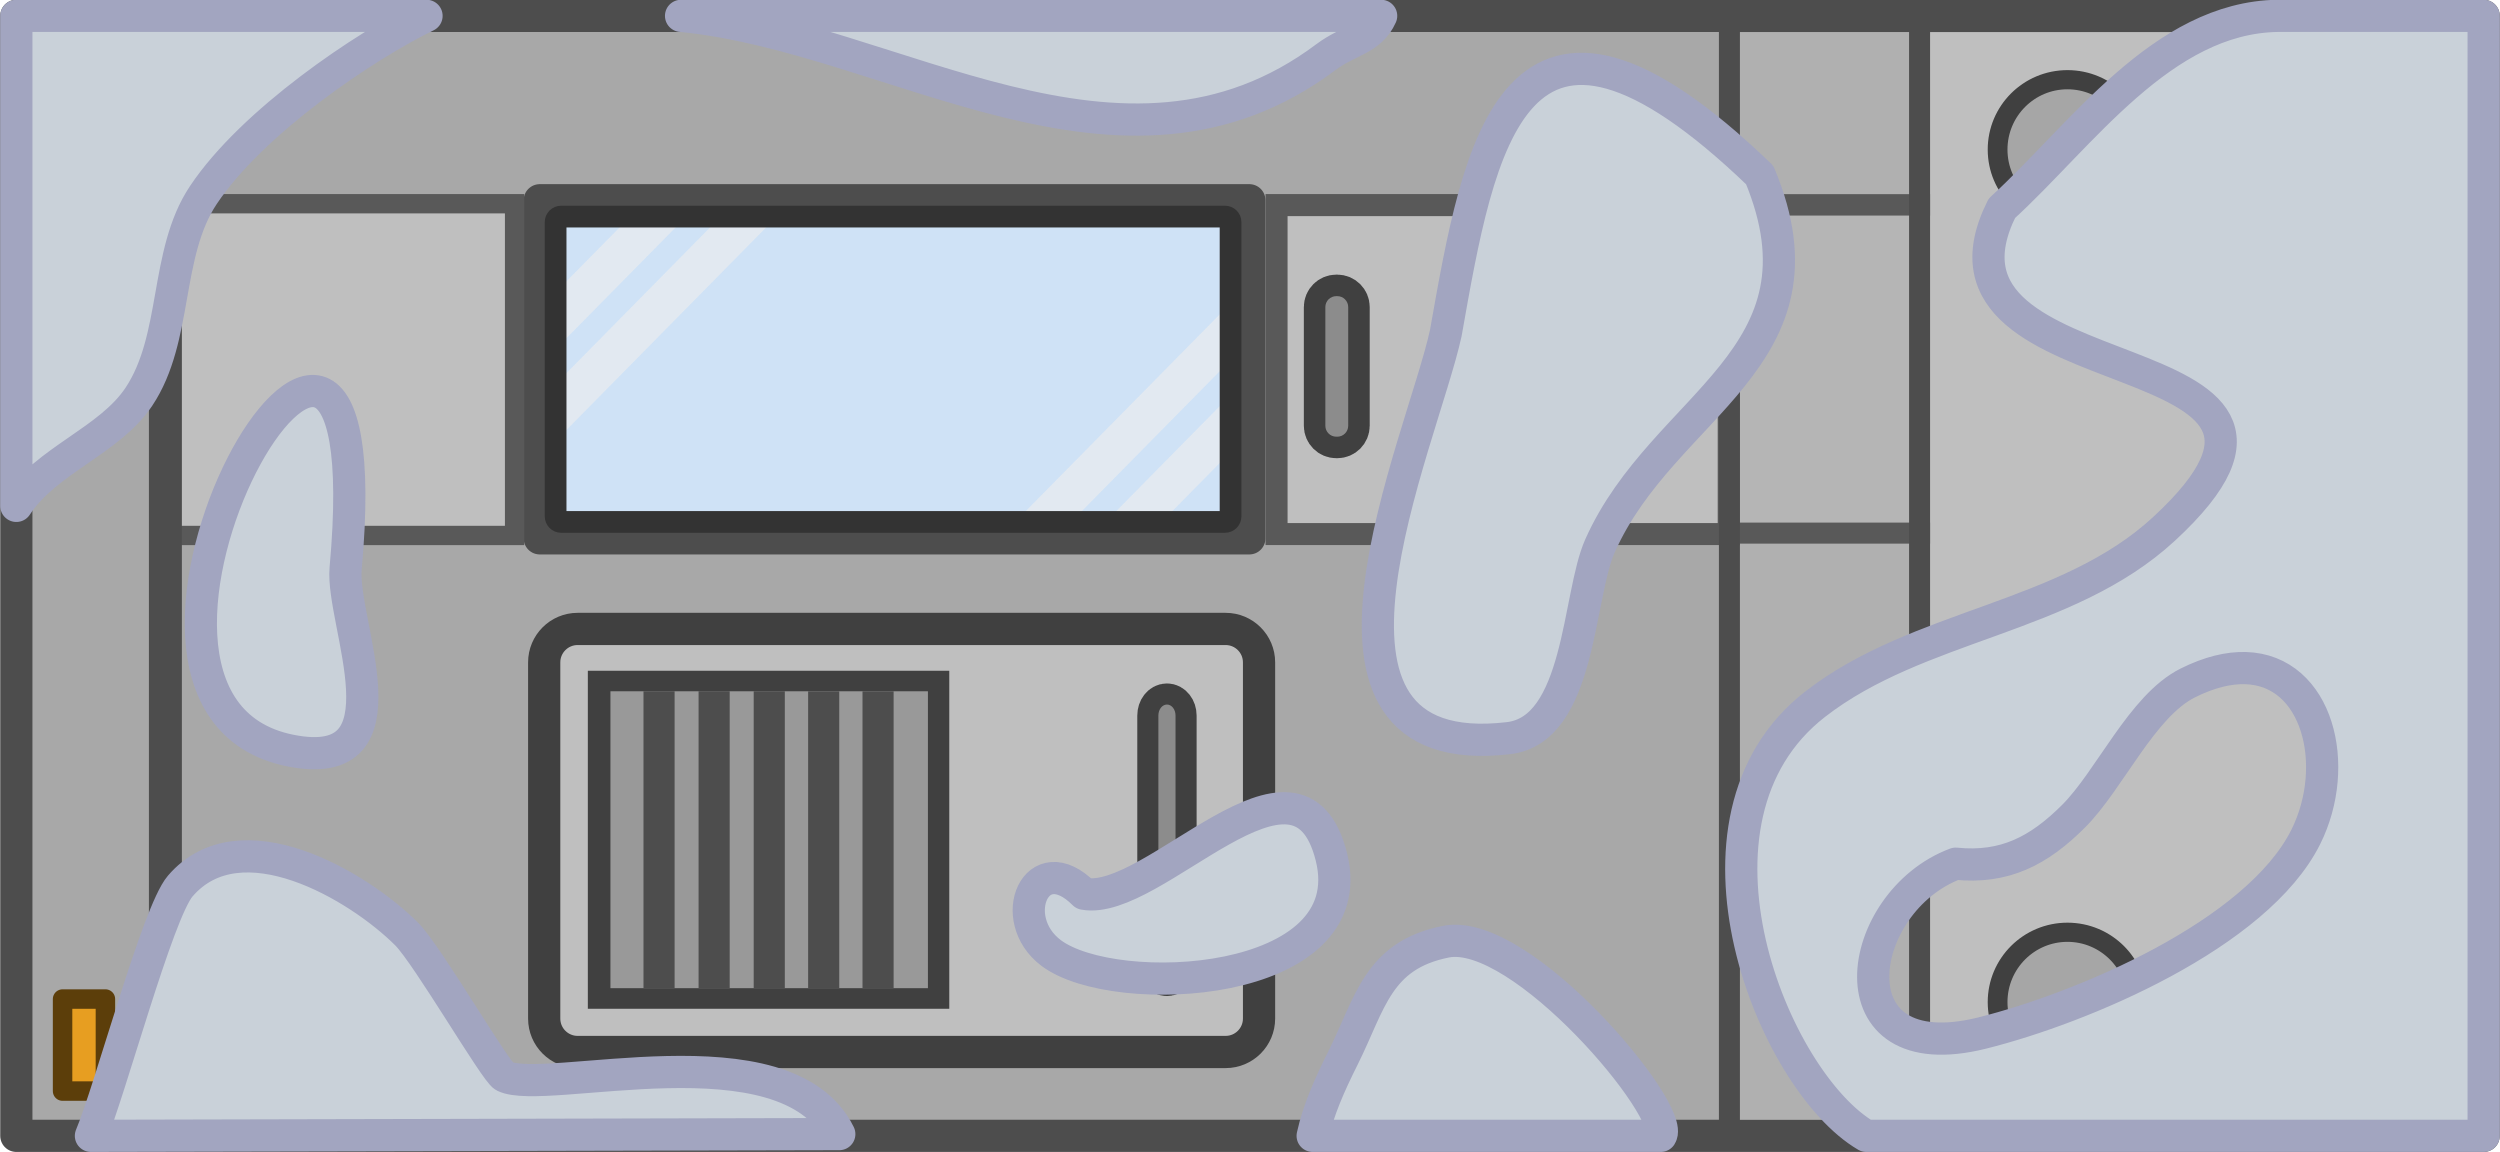
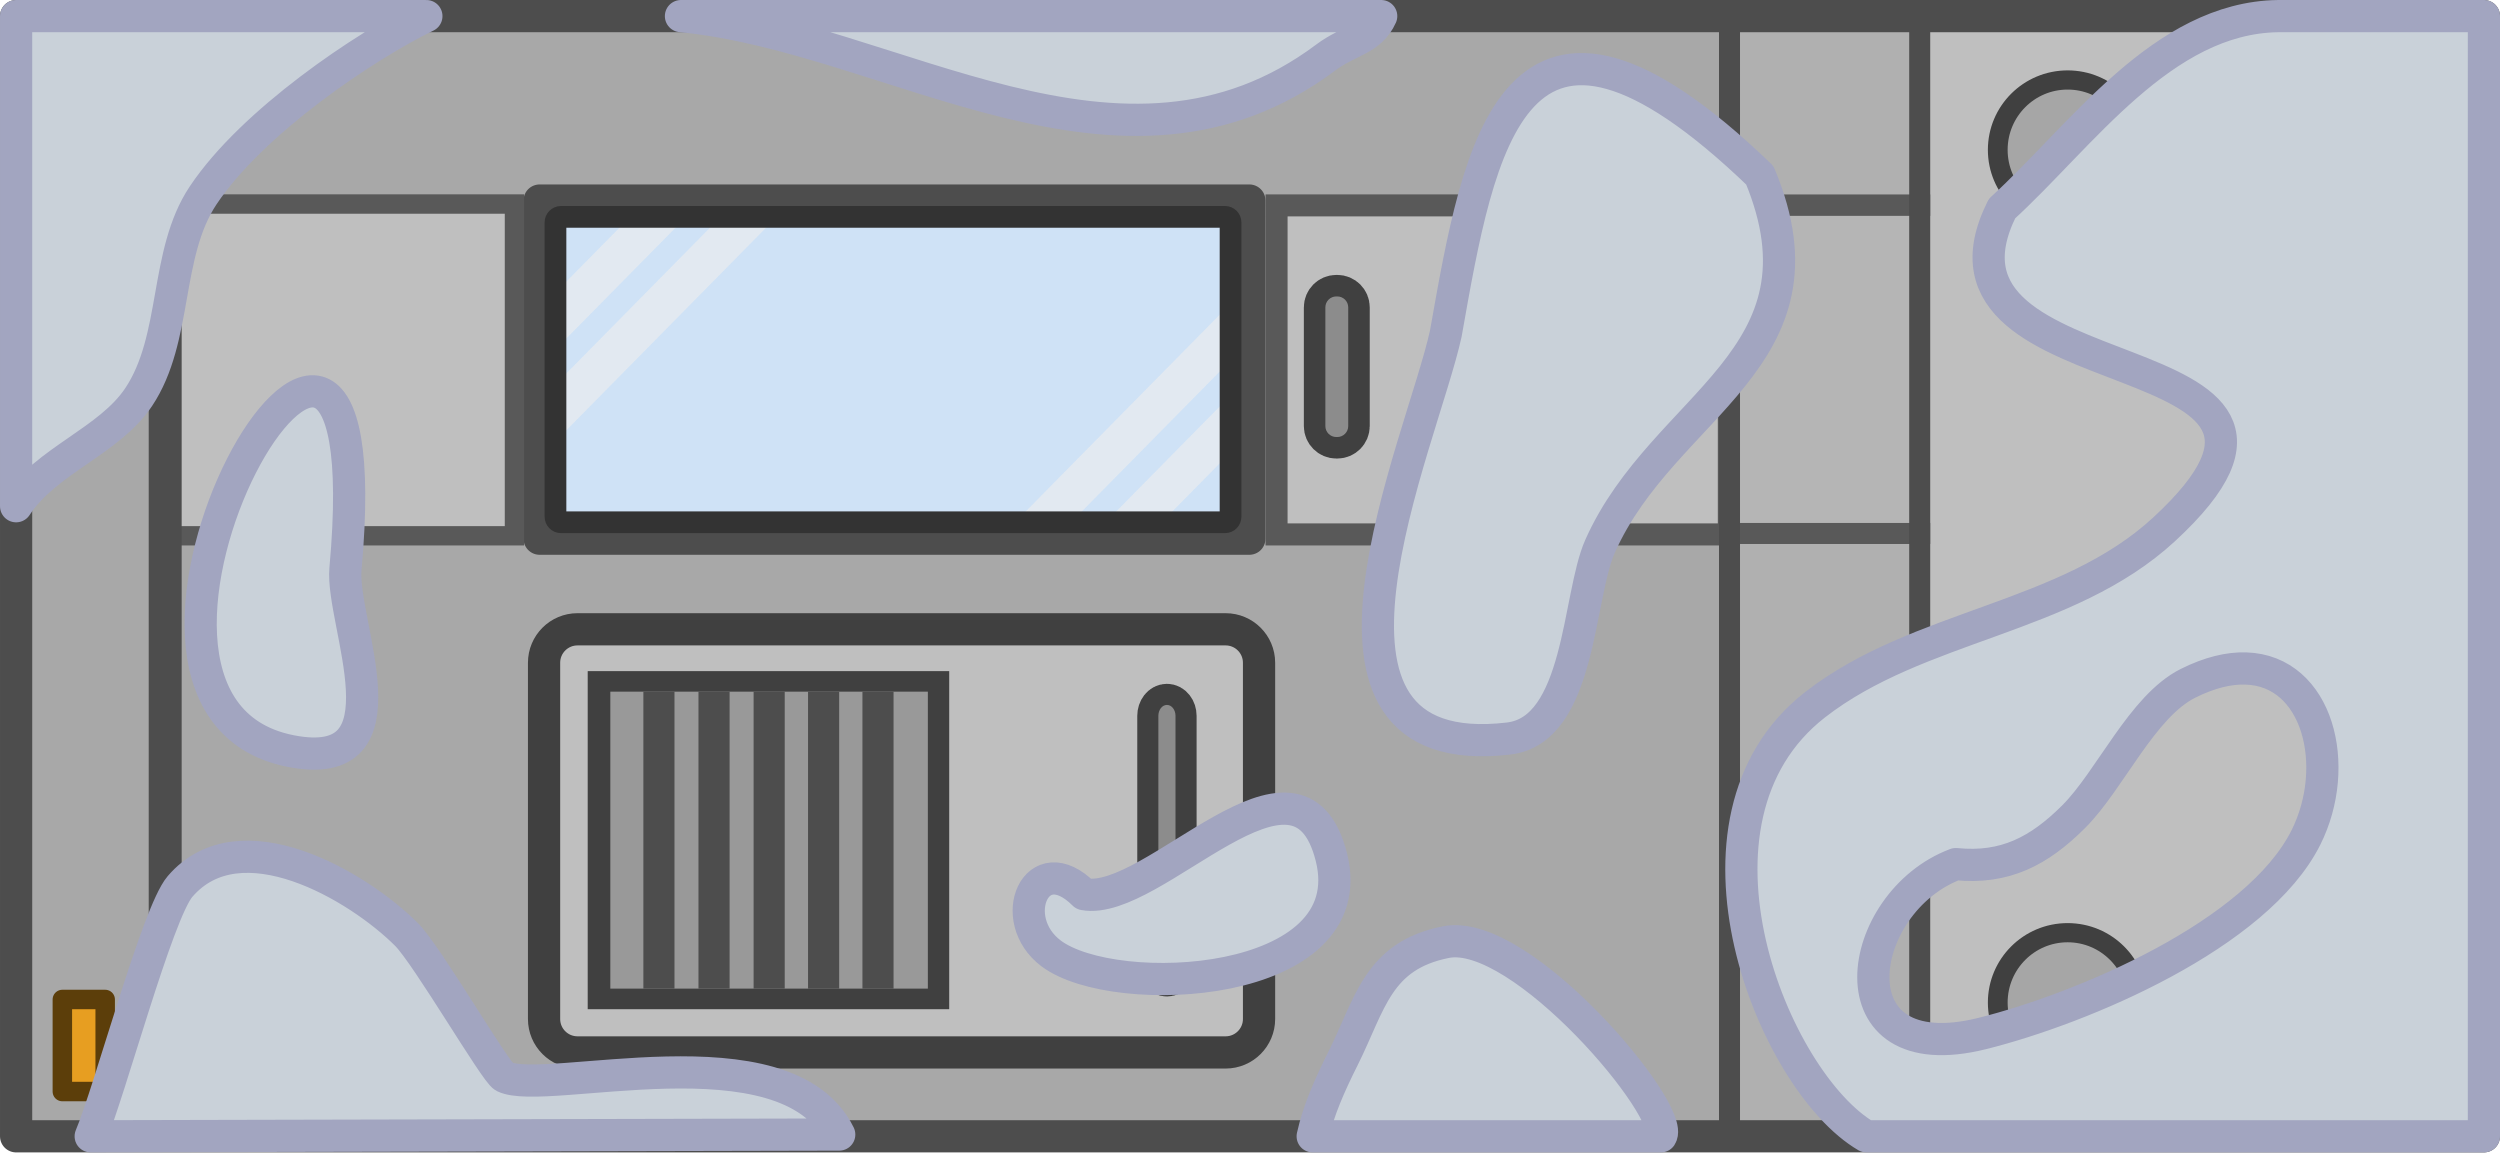
- <svg xmlns="http://www.w3.org/2000/svg" width="898.819" height="414.069" viewBox="0 0 237.813 109.556">
-   <path fill="#7caee4" fill-opacity=".367" fill-rule="evenodd" d="M48.816 55.74V15.504h72.447V55.74z" style="stroke-width:.302" />
-   <path fill="#efefef" fill-opacity=".633" fill-rule="evenodd" d="M68.112 21.06 52.37 37.028v5.405l21.072-21.371ZM64.958 15.528 49.215 31.495V36.9l21.072-21.372Z" style="stroke-width:.212" />
+ <svg xmlns="http://www.w3.org/2000/svg" width="898.645" height="414.243" viewBox="0 0 237.767 109.602">
+   <path fill="#7caee4" fill-opacity=".367" fill-rule="evenodd" d="M48.794 55.764V15.528h72.447v40.236z" style="stroke-width:.302" />
+   <path fill="#efefef" fill-opacity=".633" fill-rule="evenodd" d="M68.09 21.084 52.347 37.052v5.405L73.42 21.086zm-3.155-5.532L49.194 31.519v5.405l21.072-21.372z" style="stroke-width:.212" />
  <g fill="#efefef" fill-opacity=".633" fill-rule="evenodd" style="stroke-width:.971">
-     <path d="m158.597 385.307 83.707 69.555v23.548l-112.046-93.103ZM175.372 361.205l83.707 69.556v23.547l-112.046-93.103Z" style="stroke-width:1.022" transform="matrix(.18806 0 0 -.22955 72.42 137.737)" />
+     <path d="m158.597 385.307 83.707 69.555v23.548l-112.046-93.103Zm16.775-24.102 83.707 69.556v23.547l-112.046-93.103Z" style="stroke-width:1.022" transform="matrix(.18806 0 0 -.22955 72.397 137.76)" />
  </g>
-   <path d="M1.554 1.509v106.538h234.704V1.51Zm49.791 17.54h67.498V51.21H51.345Z" style="fill:#a8a8a8;stroke:#4d4d4d;stroke-width:3.063;stroke-linecap:round;stroke-linejoin:round;stroke-dasharray:none;stroke-opacity:1" />
-   <path d="M182.774 3.078h51.892v103.399h-51.892z" style="fill:#bfbfbf;fill-opacity:1;fill-rule:evenodd;stroke:none;stroke-width:6.364;stroke-linecap:round;stroke-linejoin:miter;stroke-dasharray:none;stroke-opacity:1;stop-color:#000" />
-   <path d="M164.782 3.096h18.277v103.399h-18.277z" style="fill:#b0b0b0;fill-opacity:1;fill-rule:evenodd;stroke:none;stroke-width:3.835;stroke-linecap:round;stroke-linejoin:miter;stroke-dasharray:none;stroke-opacity:1;stop-color:#000" />
-   <path d="M164.782 19.702h18.277V50.44h-18.277z" style="fill:#b5b5b5;fill-opacity:1;fill-rule:evenodd;stroke:none;stroke-width:2.091;stroke-linecap:round;stroke-linejoin:miter;stroke-dasharray:none;stroke-opacity:1;stop-color:#000" />
-   <g style="stroke:#404040;stroke-width:1.799;stroke-dasharray:none;stroke-opacity:1" transform="matrix(1.04485 0 0 1.01417 -119.378 -197.484)">
+   <path d="M1.532 1.533V108.07h234.704V1.533Zm49.79 17.54h67.499v32.16H51.323z" style="fill:#a8a8a8;stroke:#4d4d4d;stroke-width:3.063;stroke-linecap:round;stroke-linejoin:round;stroke-dasharray:none;stroke-opacity:1" />
+   <path d="M182.752 3.102h51.891V106.5h-51.892z" style="fill:#bfbfbf;fill-opacity:1;fill-rule:evenodd;stroke:none;stroke-width:6.364;stroke-linecap:round;stroke-linejoin:miter;stroke-dasharray:none;stroke-opacity:1;stop-color:#000" />
+   <path d="M164.76 3.12h18.277v103.399h-18.278z" style="fill:#b0b0b0;fill-opacity:1;fill-rule:evenodd;stroke:none;stroke-width:3.835;stroke-linecap:round;stroke-linejoin:miter;stroke-dasharray:none;stroke-opacity:1;stop-color:#000" />
+   <path d="M164.76 19.726h18.277v30.738h-18.278z" style="fill:#b5b5b5;fill-opacity:1;fill-rule:evenodd;stroke:none;stroke-width:2.091;stroke-linecap:round;stroke-linejoin:miter;stroke-dasharray:none;stroke-opacity:1;stop-color:#000" />
+   <g style="stroke:#404040;stroke-width:1.799;stroke-dasharray:none;stroke-opacity:1" transform="matrix(1.04485 0 0 1.01417 -119.4 -197.46)">
    <ellipse cx="302.48" cy="208.754" rx="6.361" ry="6.553" style="fill:#a6a6a6;fill-opacity:1;fill-rule:evenodd;stroke:#404040;stroke-width:1.799;stroke-linecap:round;stroke-linejoin:miter;stroke-dasharray:none;stroke-opacity:1;stop-color:#000" />
    <ellipse cx="302.48" cy="288.72" rx="6.361" ry="6.553" style="fill:#a6a6a6;fill-opacity:1;fill-rule:evenodd;stroke:#404040;stroke-width:1.799;stroke-linecap:round;stroke-linejoin:miter;stroke-dasharray:none;stroke-opacity:1;stop-color:#000" />
  </g>
-   <rect width="68" height="40.243" x="51.767" y="59.828" rx="3.181" ry="3.181" style="fill:#bfbfbf;fill-opacity:1;fill-rule:evenodd;stroke:#404040;stroke-width:3.065;stroke-linecap:round;stroke-linejoin:miter;stroke-dasharray:none;stroke-opacity:1;stop-color:#000" />
+   <rect width="68" height="40.243" x="51.744" y="59.851" rx="3.181" ry="3.181" style="fill:#bfbfbf;fill-opacity:1;fill-rule:evenodd;stroke:#404040;stroke-width:3.065;stroke-linecap:round;stroke-linejoin:miter;stroke-dasharray:none;stroke-opacity:1;stop-color:#000" />
  <g style="stroke-width:.971">
-     <path d="M1710.97 3778.601h47.838v49.65h-47.838z" style="fill:#404040;fill-opacity:1;stroke-width:.851;stroke-linecap:square;stroke-linejoin:round;stop-color:#000" transform="matrix(0 .67215 -.69248 0 2706.905 -1086.223)" />
-     <path d="M1713.875 3781.534h42.019v43.611h-42.019z" style="fill:#999;fill-opacity:1;stroke-width:.748;stroke-linecap:square;stroke-linejoin:round;stop-color:#000" transform="matrix(0 .67215 -.69248 0 2706.905 -1086.223)" />
-     <path d="M1713.875 3804.821h42.024v4.274h-42.024zM1713.879 3812.39h42.024v4.274h-42.024zM1713.881 3797.25h42.024v4.274h-42.024zM1713.887 3782.303h42.024v4.274h-42.024zM1713.891 3789.772h42.024v4.274h-42.024z" style="fill:#4d4d4d;fill-opacity:1;stroke-width:.234;stroke-linecap:square;stroke-linejoin:round;stop-color:#000" transform="matrix(0 .67215 -.69248 0 2704.175 -1086.227)" />
+     <path d="M1710.97 3778.601h47.838v49.65h-47.838z" style="fill:#404040;fill-opacity:1;stroke-width:.851;stroke-linecap:square;stroke-linejoin:round;stop-color:#000" transform="matrix(0 .67215 -.69248 0 2706.882 -1086.2)" />
+     <path d="M1713.875 3781.534h42.019v43.611h-42.019z" style="fill:#999;fill-opacity:1;stroke-width:.748;stroke-linecap:square;stroke-linejoin:round;stop-color:#000" transform="matrix(0 .67215 -.69248 0 2706.882 -1086.2)" />
+     <path d="M1713.875 3804.821h42.024v4.274h-42.024zm0 7.569h42.024v4.274h-42.024zm0-15.14h42.024v4.274h-42.024zm.01-14.947h42.024v4.274h-42.024zm0 7.469h42.024v4.274h-42.024z" style="fill:#4d4d4d;fill-opacity:1;stroke-width:.234;stroke-linecap:square;stroke-linejoin:round;stop-color:#000" transform="matrix(0 .67215 -.69248 0 2704.152 -1086.204)" />
  </g>
-   <rect width="2.036" height="20.549" x="-20.505" y="163.051" rx="0" ry="0" style="fill:#595959;fill-opacity:1;fill-rule:evenodd;stroke:none;stroke-width:.763;stroke-linecap:round;stroke-linejoin:round;stroke-dasharray:none;stroke-opacity:1;stop-color:#000" transform="rotate(-90)" />
-   <rect width="1.999" height="20.549" x="-51.712" y="163.051" rx="0" ry="0" style="fill:#595959;fill-opacity:1;fill-rule:evenodd;stroke:none;stroke-width:.756;stroke-linecap:round;stroke-linejoin:round;stroke-dasharray:none;stroke-opacity:1;stop-color:#000" transform="rotate(-90)" />
-   <path d="M227.793 95.034h4.075v8.756h-4.075zM227.793 5.68h4.075v8.756h-4.075zM5.952 95.034h4.075v8.756H5.952zM5.952 5.68h4.075v8.756H5.952z" style="fill:#e79e21;fill-opacity:1;stroke:#5c3e0a;stroke-width:1.852;stroke-linecap:round;stroke-linejoin:round;stroke-dasharray:none;stroke-opacity:1;stop-color:#000" />
-   <path d="M121.432 19.511h43.014v31.293h-43.014z" style="fill:#bfbfbf;fill-opacity:1;fill-rule:evenodd;stroke:#595959;stroke-width:2.096;stroke-linecap:round;stroke-linejoin:miter;stroke-dasharray:none;stroke-opacity:1;stop-color:#000" />
-   <rect width="2.175" height="13.371" x="-128.249" y="-41.541" rx="1.041" ry="1.041" style="fill:#8c8c8c;fill-opacity:1;fill-rule:evenodd;stroke:#404040;stroke-width:4.091;stroke-linecap:round;stroke-dasharray:none;stroke-opacity:1;paint-order:stroke fill markers;stop-color:#000" transform="scale(-1)" />
-   <rect width="2.175" height="13.371" x="-158.106" y="-41.541" rx="1.041" ry="1.041" style="fill:#8c8c8c;fill-opacity:1;fill-rule:evenodd;stroke:#404040;stroke-width:4.091;stroke-linecap:round;stroke-dasharray:none;stroke-opacity:1;paint-order:stroke fill markers;stop-color:#000" transform="scale(-1)" />
-   <rect width="1.631" height="25.723" x="-111.822" y="-92.742" rx="1.041" ry="1.041" style="fill:#8c8c8c;fill-opacity:1;fill-rule:evenodd;stroke:#404040;stroke-width:4.012;stroke-linecap:round;stroke-dasharray:none;stroke-opacity:1;paint-order:stroke fill markers;stop-color:#000" transform="scale(-1)" />
-   <path d="M16.099 19.381H48.95v31.553H16.099z" style="fill:#bfbfbf;fill-opacity:1;fill-rule:evenodd;stroke:#595959;stroke-width:1.84;stroke-linecap:round;stroke-linejoin:miter;stroke-dasharray:none;stroke-opacity:1;stop-color:#000" />
-   <rect width="3.135" height="107.671" x="14.166" y=".736" rx="0" ry="0" style="fill:#4d4d4d;fill-opacity:1;fill-rule:evenodd;stroke:none;stroke-width:2.166;stroke-linecap:round;stroke-linejoin:round;stroke-dasharray:none;stroke-opacity:1;stop-color:#000" />
-   <rect width="1.999" height="107.671" x="181.601" y=".736" rx="0" ry="0" style="fill:#4d4d4d;fill-opacity:1;fill-rule:evenodd;stroke:none;stroke-width:1.73;stroke-linecap:round;stroke-linejoin:round;stroke-dasharray:none;stroke-opacity:1;stop-color:#000" />
-   <rect width="1.999" height="107.671" x="163.511" y=".736" rx="0" ry="0" style="fill:#4d4d4d;fill-opacity:1;fill-rule:evenodd;stroke:none;stroke-width:1.73;stroke-linecap:round;stroke-linejoin:round;stroke-dasharray:none;stroke-opacity:1;stop-color:#000" />
-   <rect width="64.205" height="29.046" x="-117.057" y="-49.648" rx=".529" ry=".529" style="fill:none;fill-opacity:1;stroke:#333;stroke-width:2.067;stroke-linejoin:round;stroke-dasharray:none;stroke-opacity:1;stop-color:#000" transform="scale(-1)" />
-   <path d="M40.573 1.509H1.554v46.613c2.83-4.343 8.851-6.172 11.656-10.38 3.728-5.592 2.422-13.618 6.133-19.185C24.007 11.56 34.73 4.353 40.573 1.509M8.65 108.047l71.188-.166c-5.075-10.305-28.028-3.581-31.873-5.504-.84-.42-7.294-11.54-9.279-13.524-4.61-4.611-15.821-11.238-21.545-4.561-2.16 2.52-6.692 19.522-8.492 23.755M216.69 1.508c-11.017.151-18.718 11.421-26.263 18.307-9.28 18.561 35.943 11.556 15.412 30.509-9.258 8.545-23.36 9.03-33.182 16.67-14.143 10.999-3.976 35.892 4.875 41.053h58.726V1.508zm-3.087 62.045c6.882.201 9.132 9.267 5.729 16.073-4.643 9.285-21.292 16.27-30.765 18.639-14.61 3.653-12.221-12.473-2.533-16.106 4.673.473 7.93-1.234 11.22-4.524 3.452-3.453 6.496-10.487 10.858-12.668 2.069-1.034 3.903-1.46 5.492-1.414M124.867 108.047c.536-2.458 1.645-4.93 2.896-7.43 2.597-5.194 3.264-9.737 9.772-11.038 7.203-1.441 21.943 16.207 20.449 18.468zM137.535 31.67c-2.26 10.398-16.362 41.173 5.972 38.545 6.845-.805 6.564-13.502 8.686-18.278 6.029-13.563 22.486-17.804 15.201-35.288-23.49-22.604-26.723-2.66-29.86 15.02M131.382 1.509H64.786c20.174 1.947 41.925 18.487 61.348 3.92 2.172-1.629 4.227-1.652 5.248-3.92M32.878 54.084c-.463 5.094 6.391 19.643-5.252 17.315-23.419-4.684 9.304-61.882 5.252-17.315M103.11 85.017c6.622 1.237 20.381-16.137 23.54-3.502 3.125 12.501-20.581 13.697-26.653 9.144-4.353-3.265-1.416-10.17 3.113-5.642" style="fill:#c9d1d9;stroke:#a2a5c0;stroke-width:3.063;stroke-linecap:round;stroke-linejoin:round;stroke-miterlimit:0;stroke-dasharray:none" />
+   <rect width="2.036" height="20.549" x="-20.529" y="163.028" rx="0" ry="0" style="fill:#595959;fill-opacity:1;fill-rule:evenodd;stroke:none;stroke-width:.763;stroke-linecap:round;stroke-linejoin:round;stroke-dasharray:none;stroke-opacity:1;stop-color:#000" transform="rotate(-90)" />
+   <rect width="1.999" height="20.549" x="-51.736" y="163.028" rx="0" ry="0" style="fill:#595959;fill-opacity:1;fill-rule:evenodd;stroke:none;stroke-width:.756;stroke-linecap:round;stroke-linejoin:round;stroke-dasharray:none;stroke-opacity:1;stop-color:#000" transform="rotate(-90)" />
+   <path d="M227.77 95.058h4.075v8.755h-4.075zm0-89.354h4.075v8.756h-4.075zM5.93 95.058h4.074v8.755H5.93zm0-89.354h4.074v8.756H5.93z" style="fill:#e79e21;fill-opacity:1;stroke:#5c3e0a;stroke-width:1.852;stroke-linecap:round;stroke-linejoin:round;stroke-dasharray:none;stroke-opacity:1;stop-color:#000" />
+   <path d="M121.41 19.535h43.014v31.293h-43.015z" style="fill:#bfbfbf;fill-opacity:1;fill-rule:evenodd;stroke:#595959;stroke-width:2.096;stroke-linecap:round;stroke-linejoin:miter;stroke-dasharray:none;stroke-opacity:1;stop-color:#000" />
+   <rect width="2.175" height="13.371" x="-128.226" y="-41.564" rx="1.041" ry="1.041" style="fill:#8c8c8c;fill-opacity:1;fill-rule:evenodd;stroke:#404040;stroke-width:4.091;stroke-linecap:round;stroke-dasharray:none;stroke-opacity:1;paint-order:stroke fill markers;stop-color:#000" transform="scale(-1)" />
+   <rect width="2.175" height="13.371" x="-158.083" y="-41.564" rx="1.041" ry="1.041" style="fill:#8c8c8c;fill-opacity:1;fill-rule:evenodd;stroke:#404040;stroke-width:4.091;stroke-linecap:round;stroke-dasharray:none;stroke-opacity:1;paint-order:stroke fill markers;stop-color:#000" transform="scale(-1)" />
+   <rect width="1.631" height="25.723" x="-111.799" y="-92.765" rx="1.041" ry="1.041" style="fill:#8c8c8c;fill-opacity:1;fill-rule:evenodd;stroke:#404040;stroke-width:4.012;stroke-linecap:round;stroke-dasharray:none;stroke-opacity:1;paint-order:stroke fill markers;stop-color:#000" transform="scale(-1)" />
+   <path d="M16.077 19.405h32.85v31.553h-32.85z" style="fill:#bfbfbf;fill-opacity:1;fill-rule:evenodd;stroke:#595959;stroke-width:1.84;stroke-linecap:round;stroke-linejoin:miter;stroke-dasharray:none;stroke-opacity:1;stop-color:#000" />
+   <rect width="3.135" height="107.671" x="14.143" y=".759" rx="0" ry="0" style="fill:#4d4d4d;fill-opacity:1;fill-rule:evenodd;stroke:none;stroke-width:2.166;stroke-linecap:round;stroke-linejoin:round;stroke-dasharray:none;stroke-opacity:1;stop-color:#000" />
+   <rect width="1.999" height="107.671" x="181.578" y=".759" rx="0" ry="0" style="fill:#4d4d4d;fill-opacity:1;fill-rule:evenodd;stroke:none;stroke-width:1.73;stroke-linecap:round;stroke-linejoin:round;stroke-dasharray:none;stroke-opacity:1;stop-color:#000" />
+   <rect width="1.999" height="107.671" x="163.488" y=".759" rx="0" ry="0" style="fill:#4d4d4d;fill-opacity:1;fill-rule:evenodd;stroke:none;stroke-width:1.73;stroke-linecap:round;stroke-linejoin:round;stroke-dasharray:none;stroke-opacity:1;stop-color:#000" />
+   <rect width="64.205" height="29.046" x="-117.034" y="-49.671" rx=".529" ry=".529" style="fill:none;fill-opacity:1;stroke:#333;stroke-width:2.067;stroke-linejoin:round;stroke-dasharray:none;stroke-opacity:1;stop-color:#000" transform="scale(-1)" />
+   <path d="M40.55 1.533H1.532v46.613c2.83-4.344 8.85-6.173 11.656-10.38 3.728-5.593 2.422-13.619 6.133-19.185 4.664-6.998 15.387-14.205 21.23-17.048M8.628 108.07l71.188-.167c-5.076-10.304-28.028-3.58-31.874-5.503-.84-.42-7.294-11.54-9.279-13.525-4.61-4.61-15.82-11.238-21.544-4.56-2.16 2.52-6.693 19.521-8.493 23.754M216.668 1.532c-11.017.15-18.718 11.42-26.263 18.306-9.28 18.561 35.943 11.556 15.412 30.51-9.258 8.544-23.36 9.03-33.182 16.67-14.142 10.998-3.975 35.892 4.876 41.052h58.726V1.532Zm-3.087 62.045c6.882.2 9.132 9.266 5.73 16.072-4.643 9.285-21.292 16.27-30.765 18.64-14.61 3.652-12.221-12.474-2.533-16.107 4.673.473 7.93-1.234 11.22-4.524 3.452-3.453 6.496-10.487 10.858-12.668 2.069-1.034 3.903-1.46 5.492-1.414m-88.737 44.494c.536-2.458 1.645-4.93 2.896-7.43 2.597-5.194 3.264-9.737 9.772-11.038 7.203-1.44 21.943 16.207 20.449 18.468zm12.668-76.377c-2.26 10.398-16.362 41.173 5.972 38.545 6.845-.805 6.564-13.502 8.686-18.278 6.029-13.563 22.486-17.804 15.2-35.288-23.49-22.604-26.722-2.66-29.86 15.02m-6.151-30.16H64.764c20.174 1.947 41.925 18.487 61.348 3.92 2.172-1.629 4.227-1.652 5.248-3.92M32.856 54.107c-.463 5.094 6.39 19.643-5.252 17.315-23.42-4.684 9.304-61.882 5.252-17.315m70.232 30.933c6.622 1.237 20.38-16.137 23.54-3.502 3.125 12.501-20.581 13.697-26.653 9.144-4.353-3.265-1.416-10.17 3.113-5.642" style="fill:#c9d1d9;stroke:#a2a5c0;stroke-width:3.063;stroke-linecap:round;stroke-linejoin:round;stroke-miterlimit:0;stroke-dasharray:none" />
</svg>
